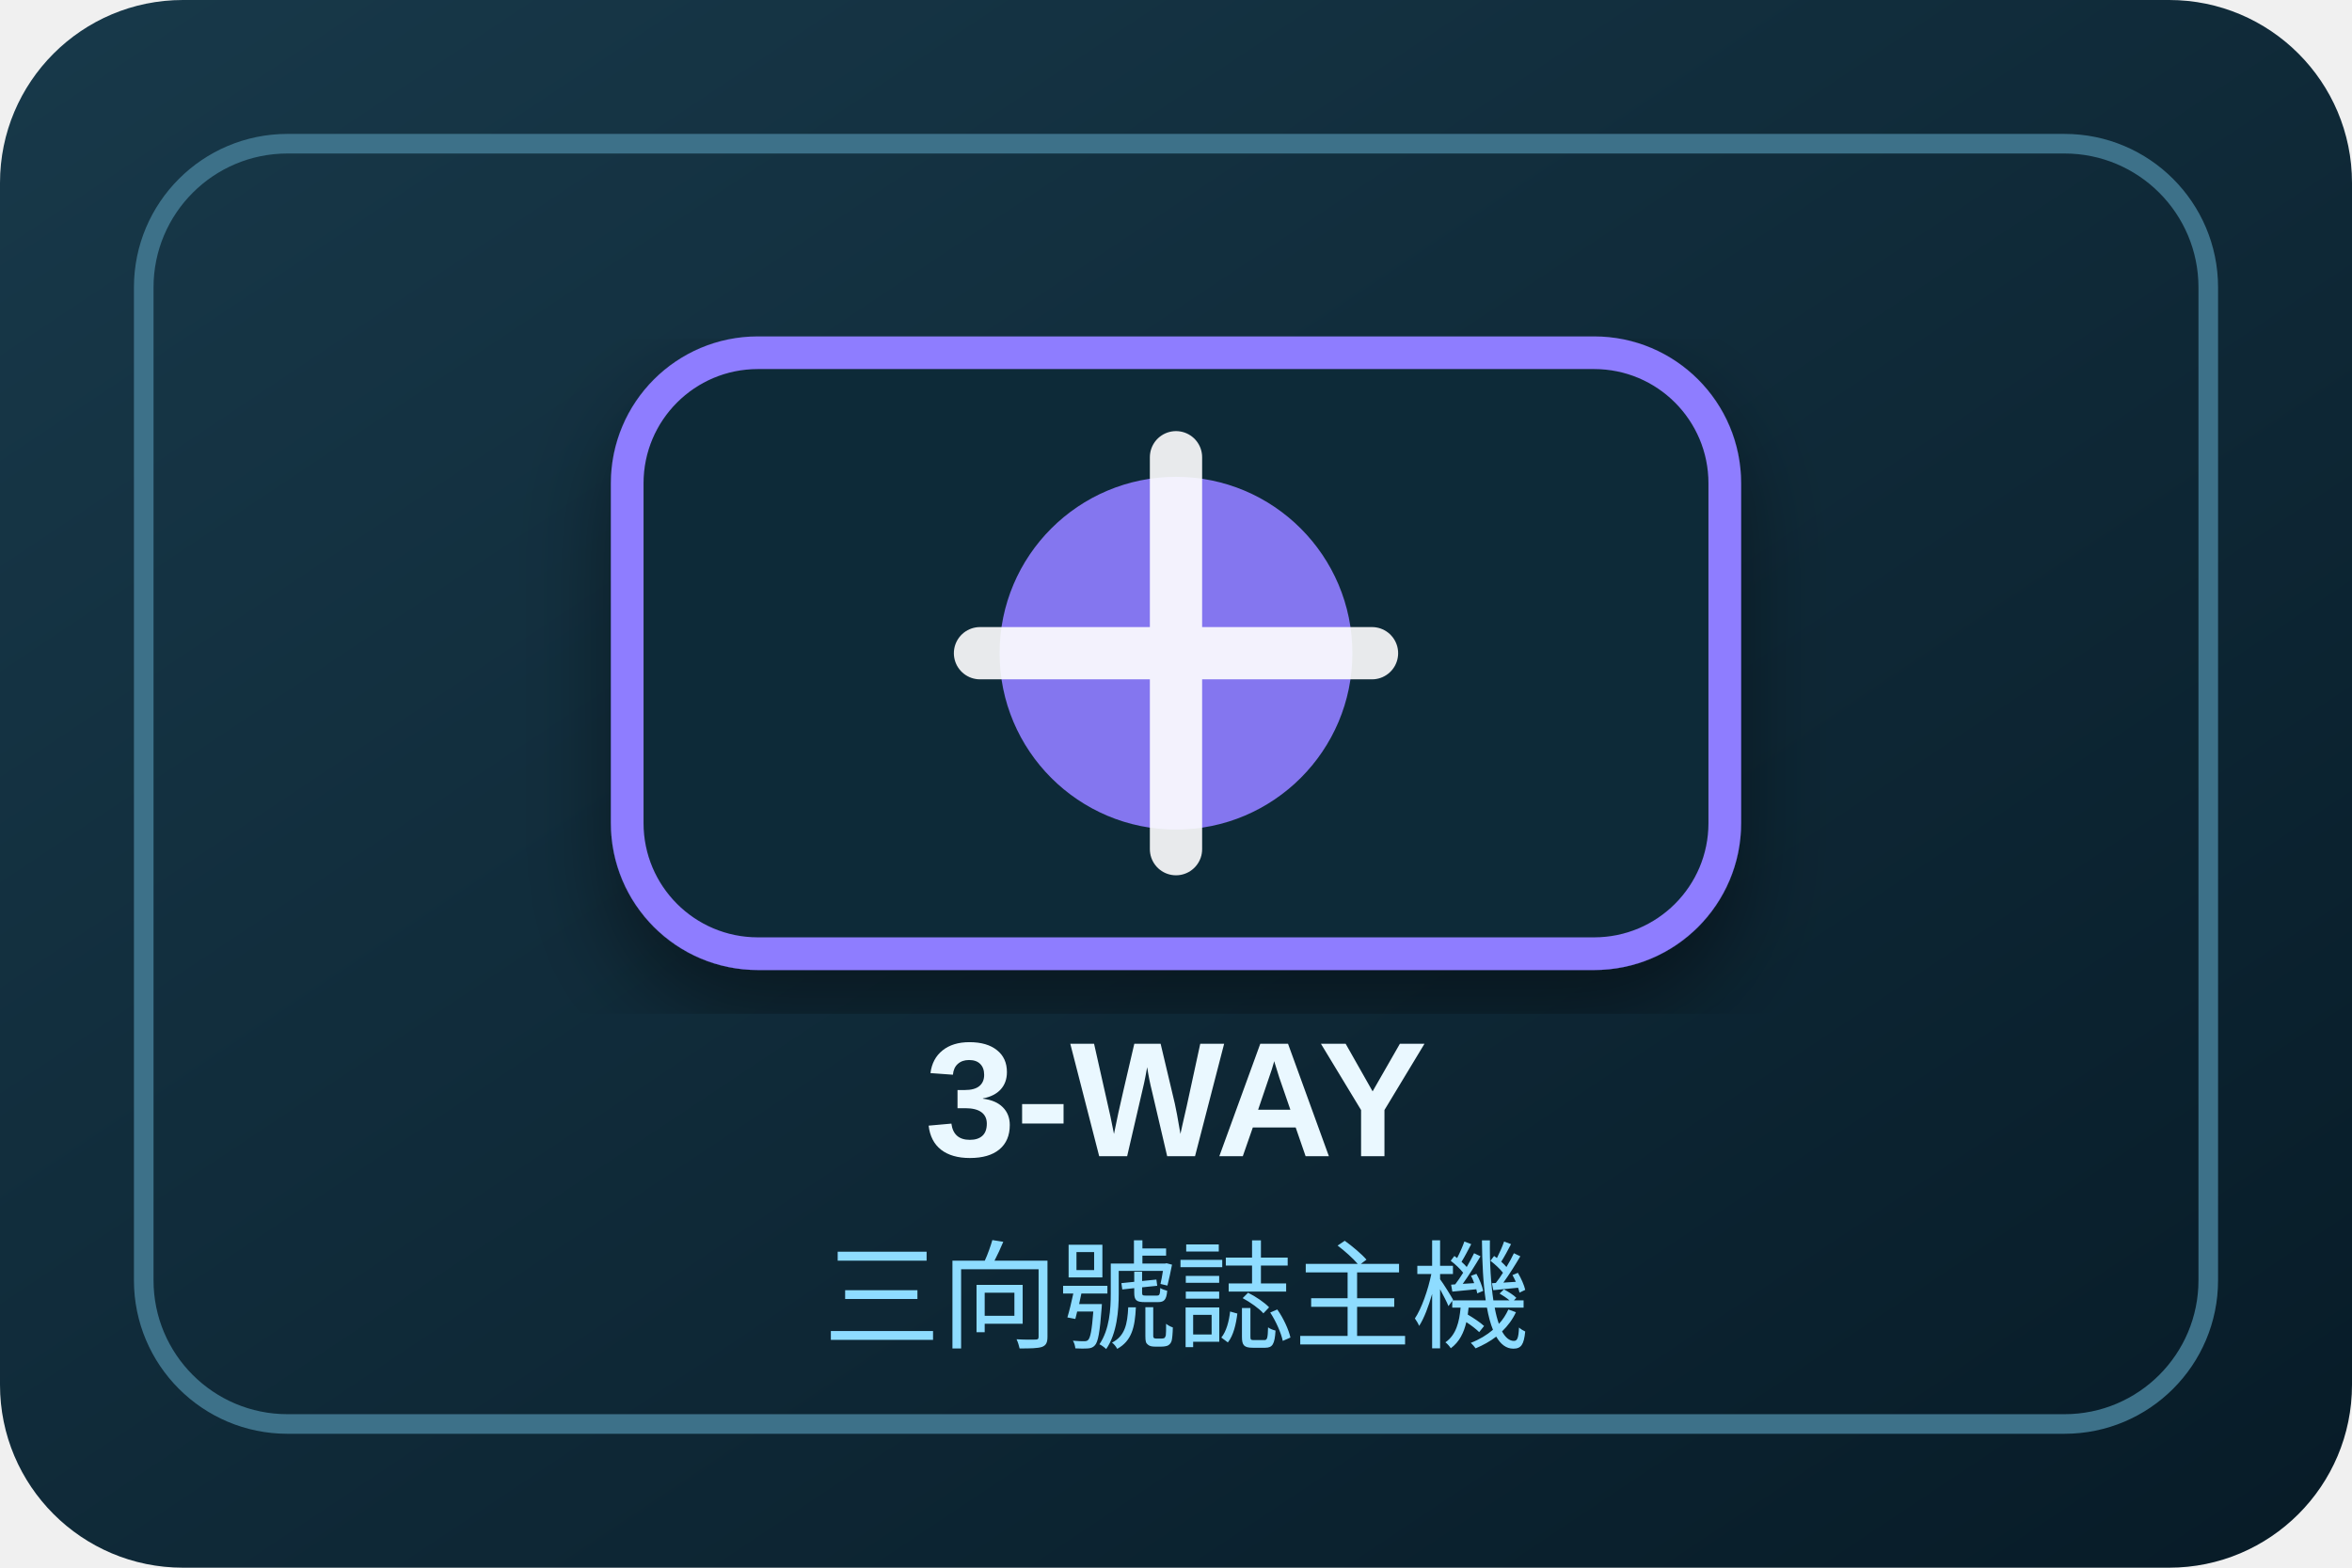
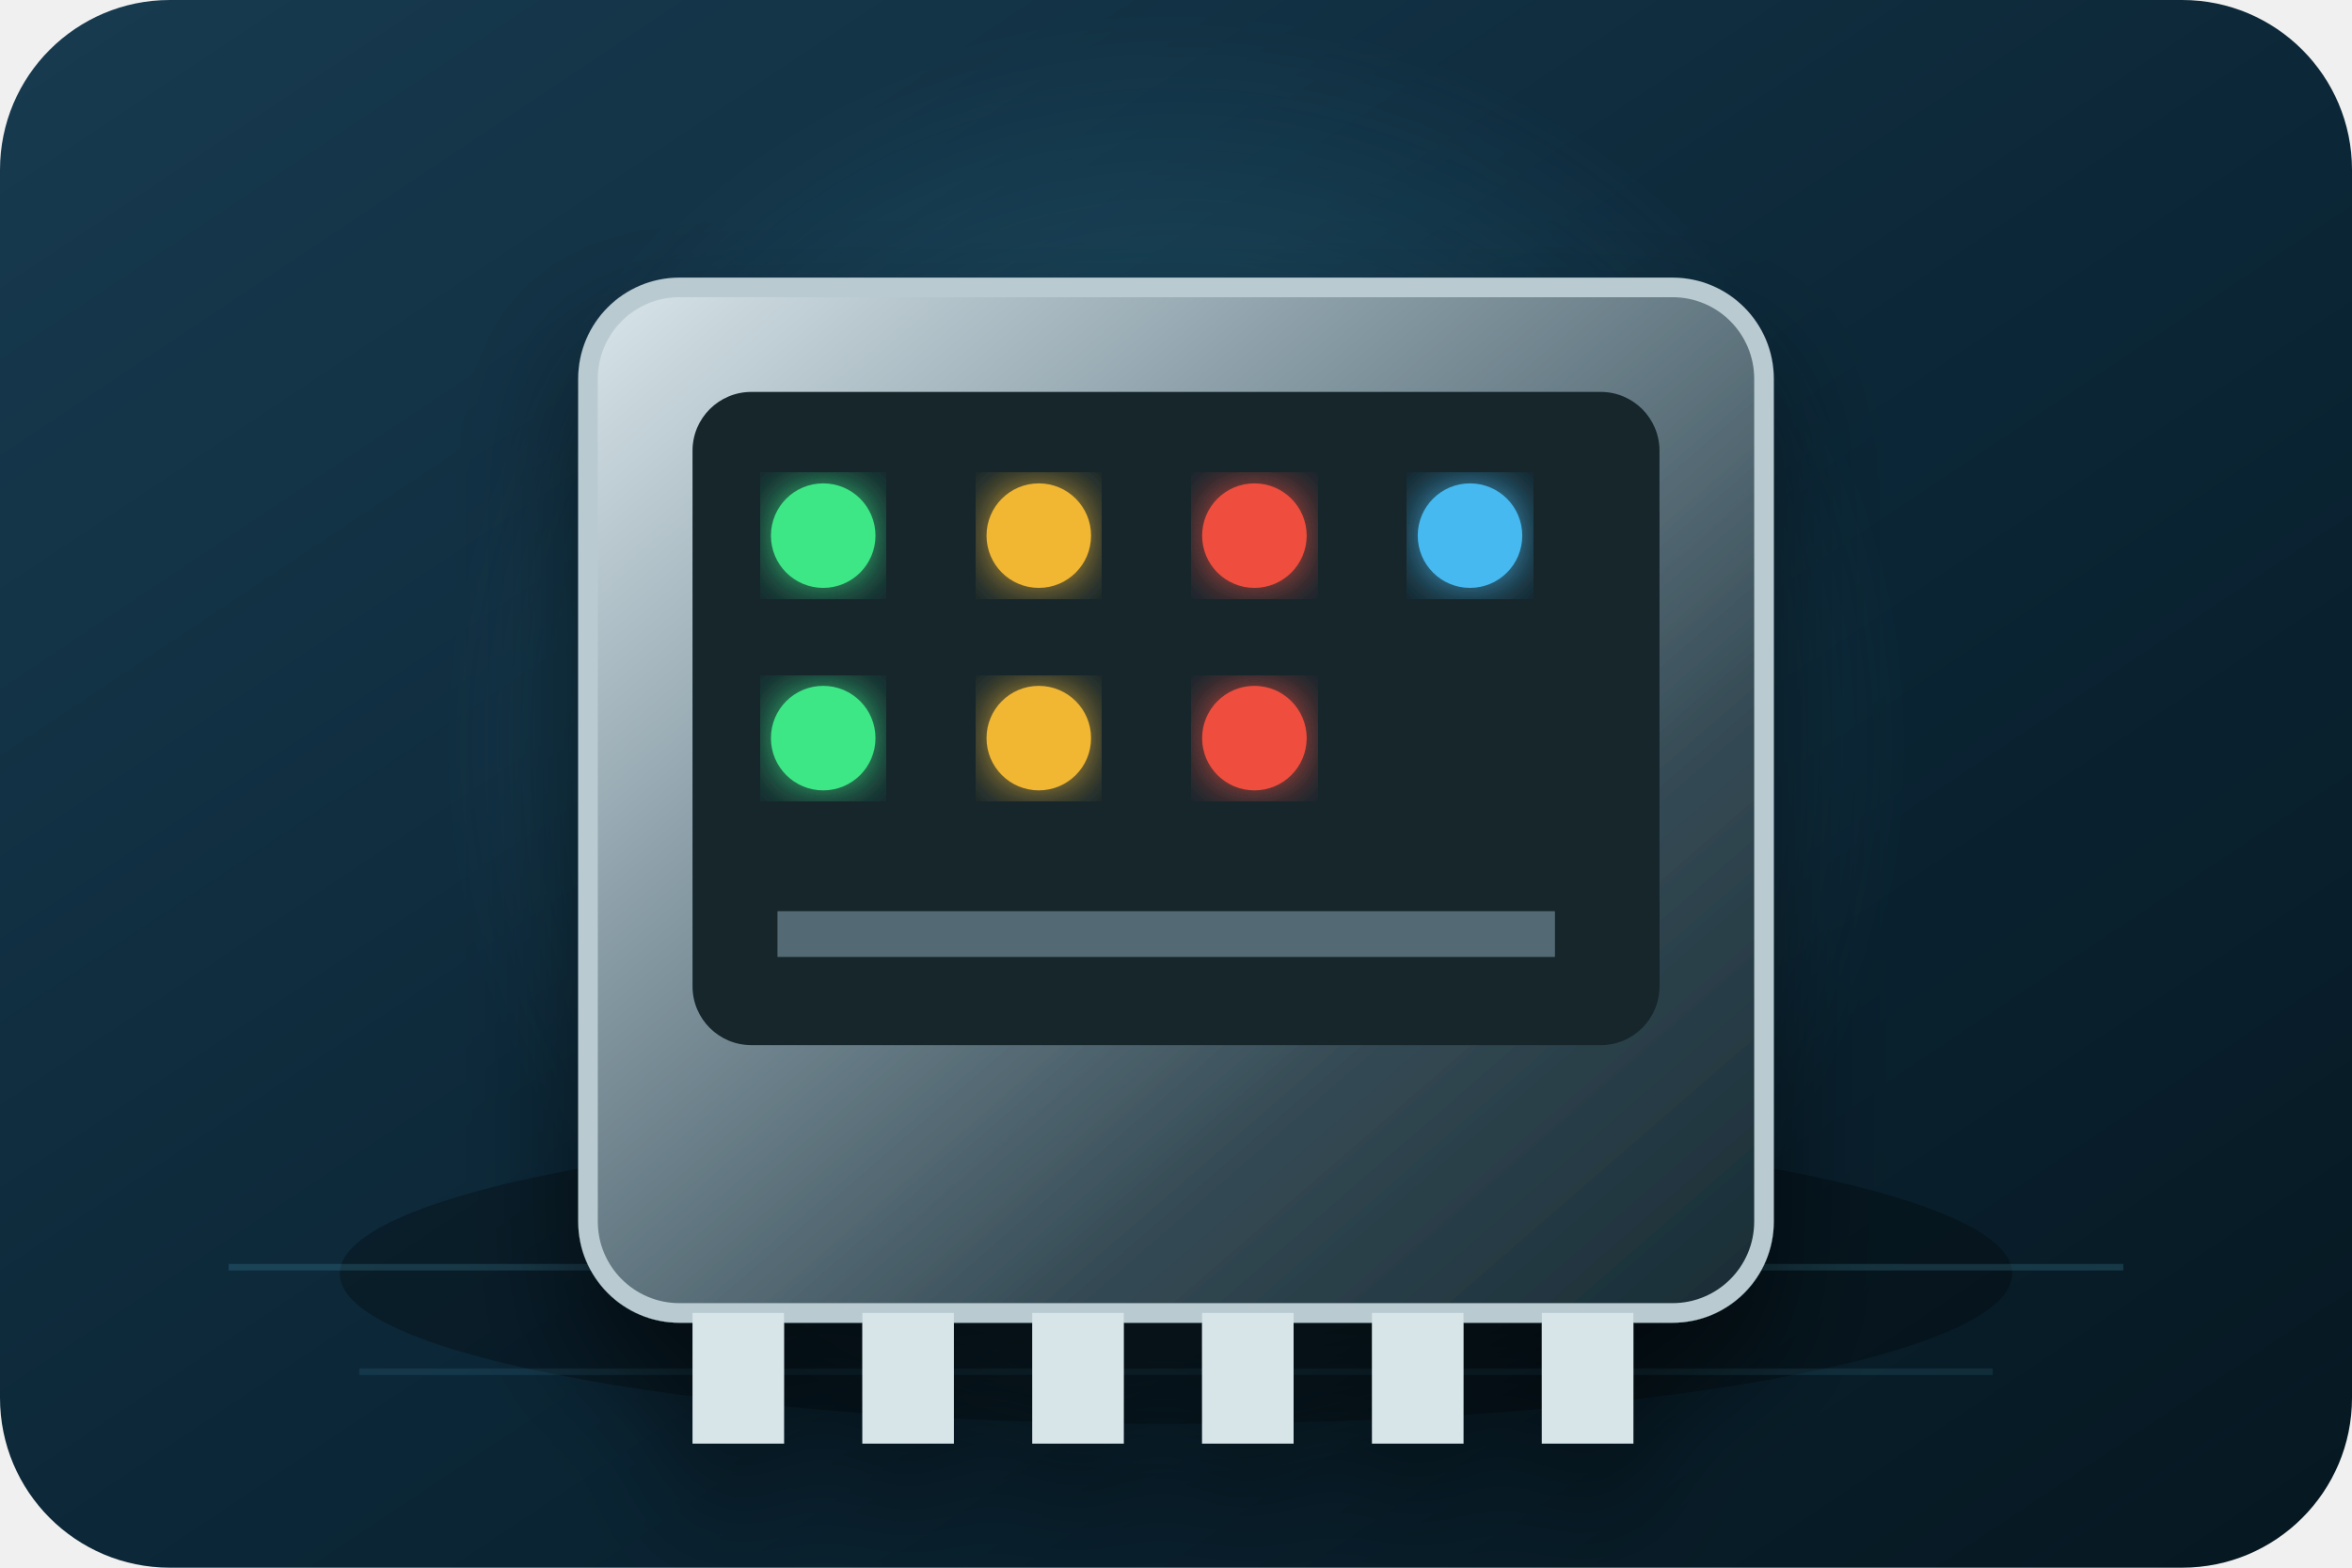
<svg xmlns="http://www.w3.org/2000/svg" width="360" height="240" viewBox="0 0 360 240">
  <defs>
-     <linearGradient id="g" x1="0" y1="0" x2="1" y2="1">
-       <stop stop-color="#18394a" />
-       <stop offset="1" stop-color="#071b27" />
+     <linearGradient id="bg" x1="0" y1="0" x2="1" y2="1">
+       <stop stop-color="#183b50" />
+       <stop offset=".55" stop-color="#0b2636" />
+       <stop offset="1" stop-color="#061720" />
    </linearGradient>
-     <filter id="s">
-       <feDropShadow dx="0" dy="7" stdDeviation="7" flood-opacity=".42" />
+     <radialGradient id="halo">
+       <stop stop-color="#5bd8ff" stop-opacity=".28" />
+       <stop offset="1" stop-color="#5bd8ff" stop-opacity="0" />
+     </radialGradient>
+     <linearGradient id="metal" x1="0" y1="0" x2="1" y2="1">
+       <stop stop-color="#dbe7ec" />
+       <stop offset=".35" stop-color="#8498a2" />
+       <stop offset=".7" stop-color="#344a54" />
+       <stop offset="1" stop-color="#172b34" />
+     </linearGradient>
+     <linearGradient id="black" x1="0" y1="0" x2="1" y2="1">
+       <stop stop-color="#53636b" />
+       <stop offset=".28" stop-color="#171e22" />
+       <stop offset="1" stop-color="#050708" />
+     </linearGradient>
+     <linearGradient id="orange" x1="0" y1="0" x2="1" y2="1">
+       <stop stop-color="#ffd064" />
+       <stop offset=".45" stop-color="#f59e0b" />
+       <stop offset="1" stop-color="#9a4d00" />
+     </linearGradient>
+     <linearGradient id="blue" x1="0" y1="0" x2="1" y2="1">
+       <stop stop-color="#88e8ff" />
+       <stop offset=".45" stop-color="#1599d5" />
+       <stop offset="1" stop-color="#064e72" />
+     </linearGradient>
+     <linearGradient id="green" x1="0" y1="0" x2="1" y2="1">
+       <stop stop-color="#b8ffcf" />
+       <stop offset=".45" stop-color="#27c56f" />
+       <stop offset="1" stop-color="#08743a" />
+     </linearGradient>
+     <linearGradient id="red" x1="0" y1="0" x2="1" y2="1">
+       <stop stop-color="#ffb7aa" />
+       <stop offset=".45" stop-color="#ed4f3d" />
+       <stop offset="1" stop-color="#7d1813" />
+     </linearGradient>
+     <filter id="shadow" x="-30%" y="-30%" width="160%" height="180%">
+       <feDropShadow dx="0" dy="10" stdDeviation="9" flood-color="#000" flood-opacity=".55" />
+     </filter>
+     <filter id="glow">
+       <feGaussianBlur stdDeviation="4" result="b" />
+       <feMerge>
+         <feMergeNode in="b" />
+         <feMergeNode in="SourceGraphic" />
+       </feMerge>
    </filter>
  </defs>
-   <rect width="360" height="240" rx="28" fill="url(#g)" />
-   <rect x="22" y="22" width="316" height="196" rx="22" fill="none" stroke="#3d7189" stroke-width="3" />
-   <g filter="url(#s)">
-     <rect x="96" y="54" width="168" height="92" rx="20" fill="#102b39" stroke="#8e7dff" stroke-width="5" />
-     <circle cx="180" cy="100" r="27" fill="#8e7dff" opacity=".92" />
-     <path d="M150 100h60M180 70v60" stroke="#fff" stroke-width="8" stroke-linecap="round" opacity=".9" />
+   <rect width="360" height="240" rx="26" fill="url(#bg)" />
+   <ellipse cx="180" cy="195" rx="128" ry="23" fill="#000" opacity=".28" />
+   <circle cx="180" cy="114" r="112" fill="url(#halo)" />
+   <path d="M35 194H325" stroke="#67c9eb" stroke-opacity=".16" />
+   <path d="M55 210H305" stroke="#67c9eb" stroke-opacity=".1" />
+   <g filter="url(#shadow)">
+     <rect x="90" y="44" width="180" height="157" rx="14" fill="url(#metal)" stroke="#b9cbd1" stroke-width="3" />
+     <rect x="106" y="60" width="148" height="100" rx="9" fill="#15252c" />
+     <g>
+       <circle cx="126" cy="82" r="8" fill="#3ce786" filter="url(#glow)" />
+       <circle cx="159" cy="82" r="8" fill="#f1b632" filter="url(#glow)" />
+       <circle cx="192" cy="82" r="8" fill="#ef4e3e" filter="url(#glow)" />
+       <circle cx="225" cy="82" r="8" fill="#45b9f0" filter="url(#glow)" />
+       <circle cx="126" cy="113" r="8" fill="#3ce786" filter="url(#glow)" />
+       <circle cx="159" cy="113" r="8" fill="#f1b632" filter="url(#glow)" />
+       <circle cx="192" cy="113" r="8" fill="#ef4e3e" filter="url(#glow)" />
+     </g>
+     <path d="M119 143h119" stroke="#526b75" stroke-width="7" />
+     <g fill="#d8e5e8">
+       <rect x="106" y="201" width="14" height="20" />
+       <rect x="132" y="201" width="14" height="20" />
+       <rect x="158" y="201" width="14" height="20" />
+       <rect x="184" y="201" width="14" height="20" />
+       <rect x="210" y="201" width="14" height="20" />
+       <rect x="236" y="201" width="14" height="20" />
+     </g>
  </g>
-   <text x="180" y="177" text-anchor="middle" font-family="Arial, sans-serif" font-size="25" font-weight="700" fill="#eaf8ff">3-WAY</text>
-   <text x="180" y="205" text-anchor="middle" font-family="Noto Sans TC, Arial, sans-serif" font-size="18" fill="#8edcff">三向號誌主機</text>
</svg>
